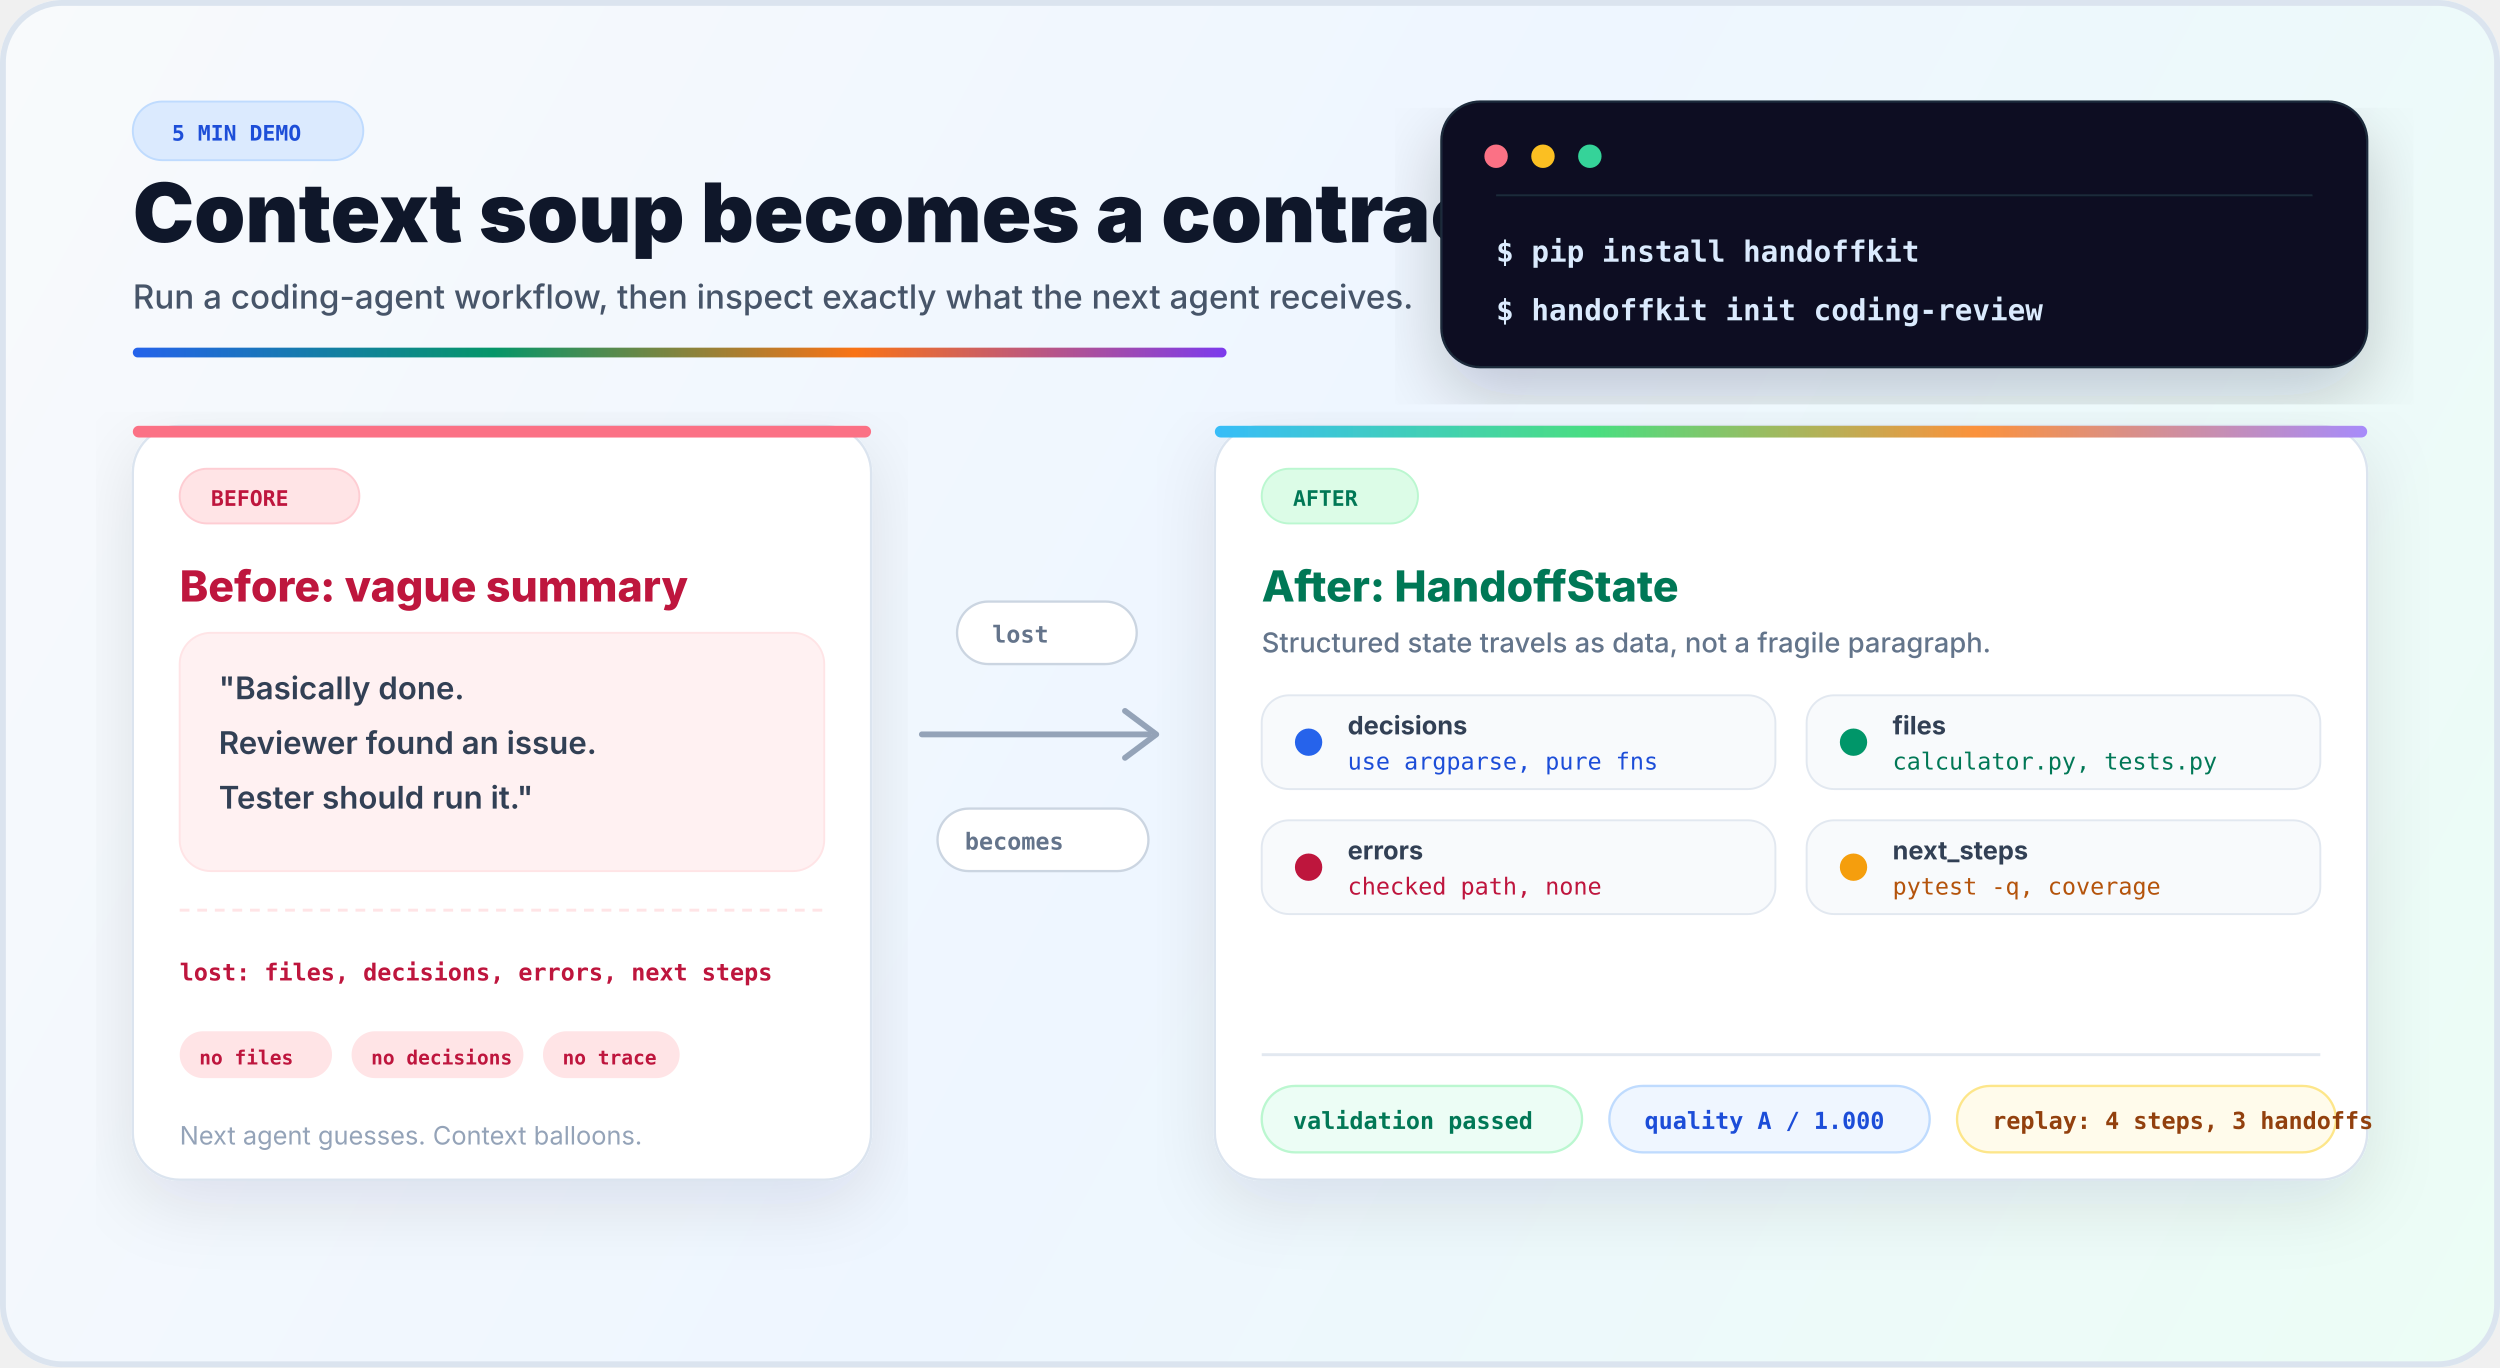
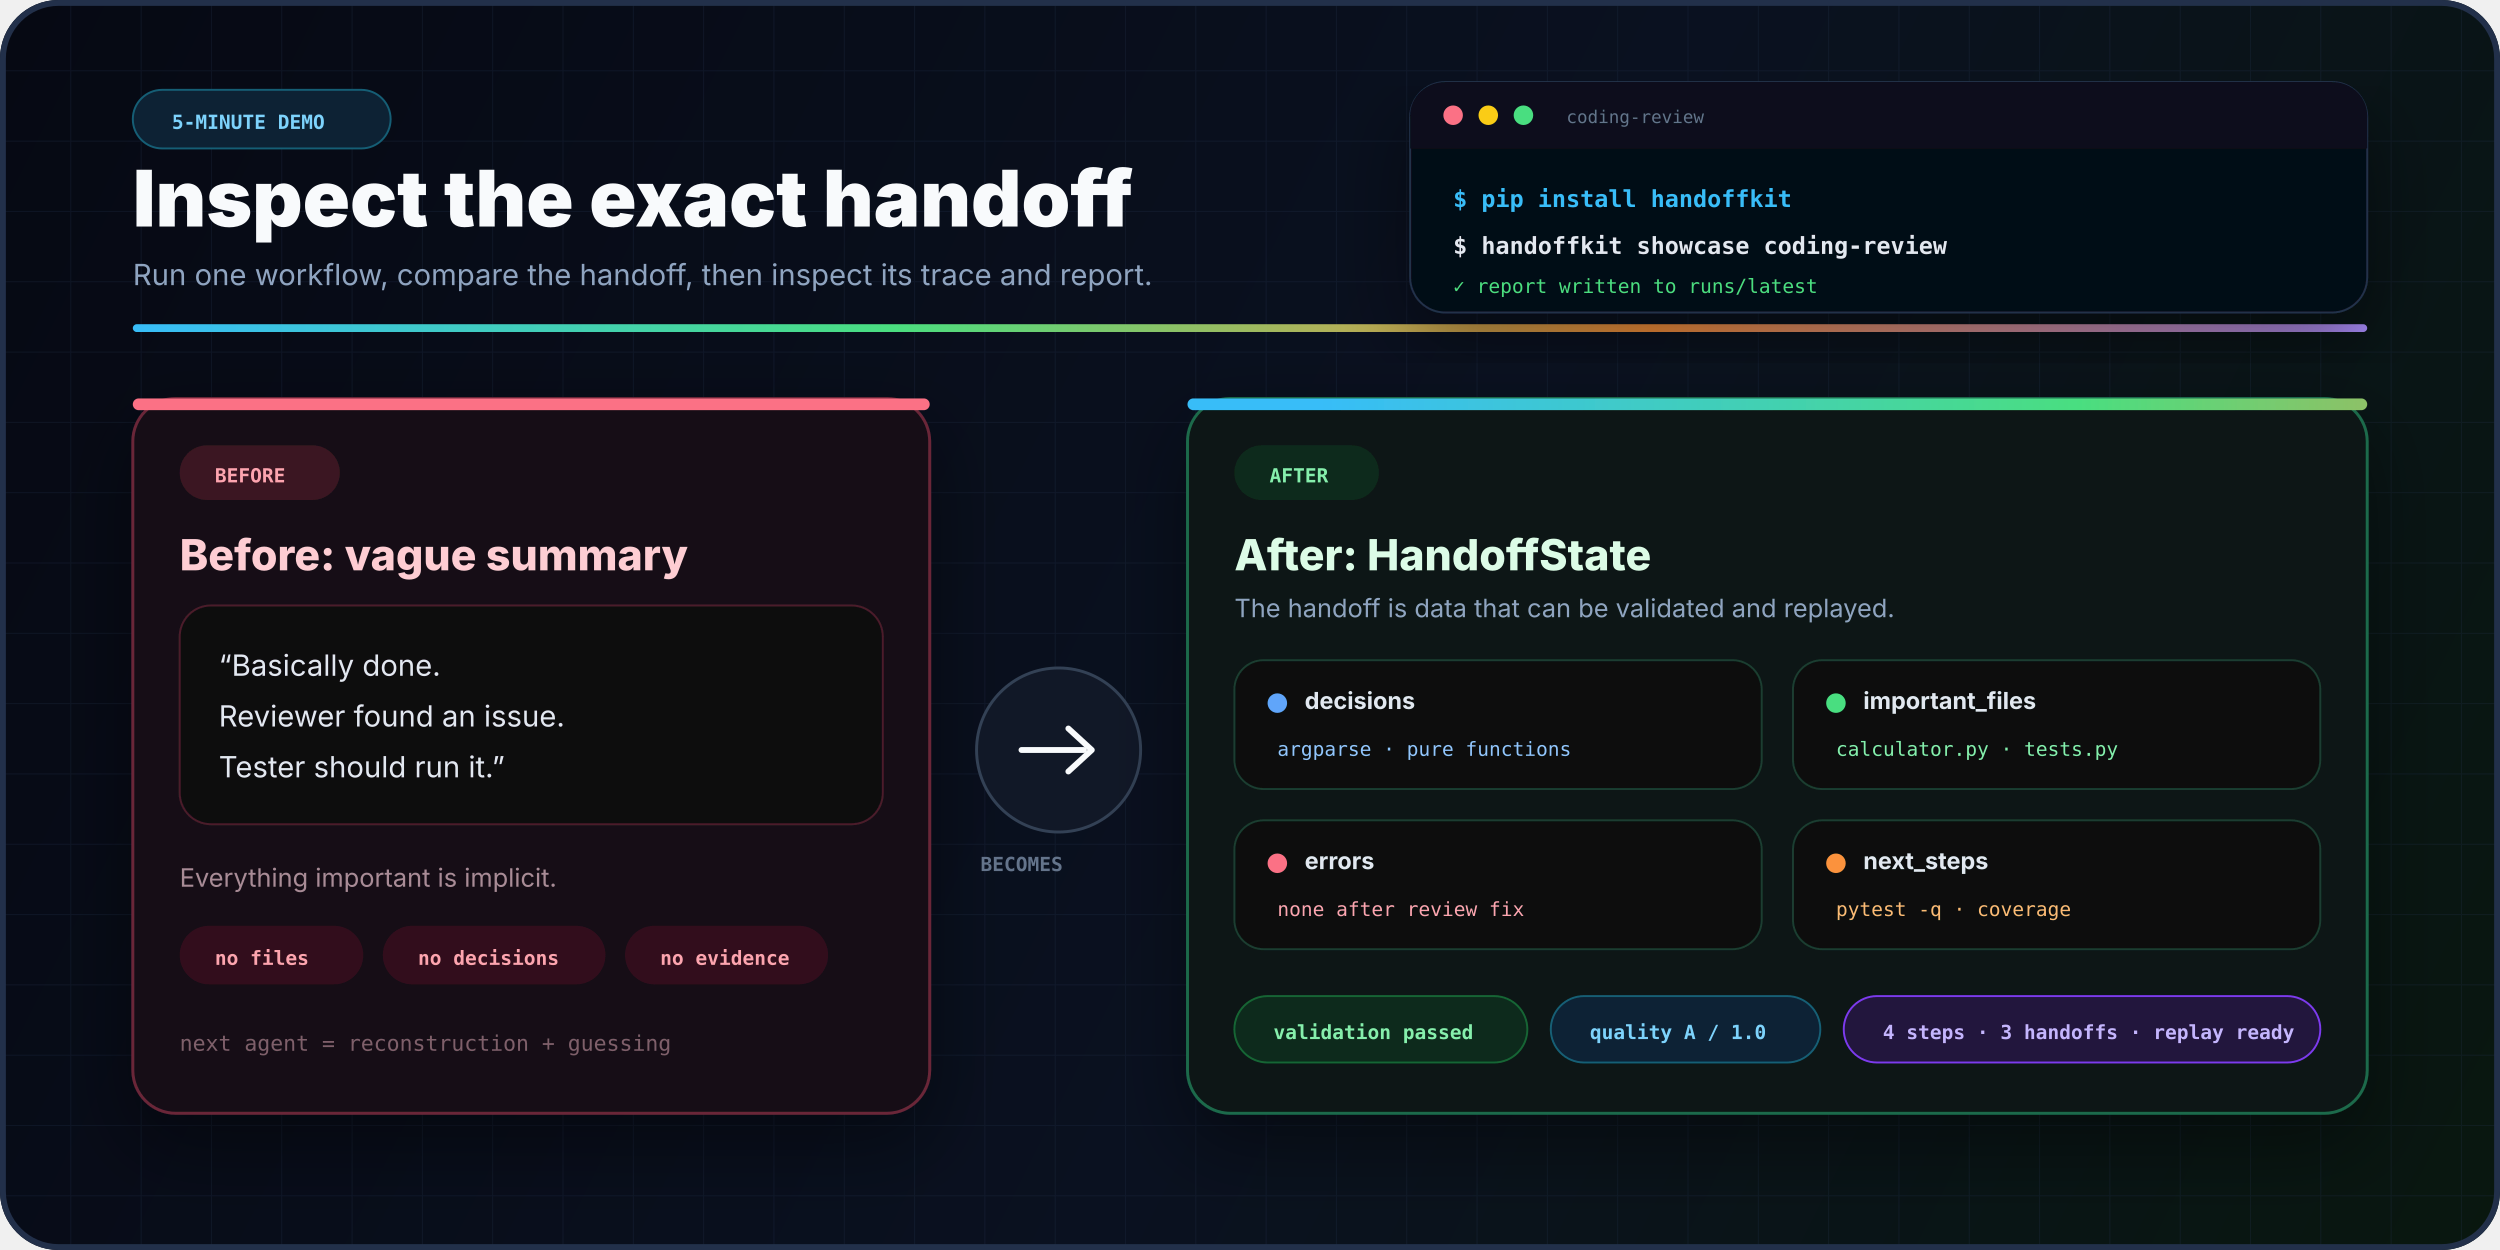
- <svg xmlns="http://www.w3.org/2000/svg" width="1280" height="700" viewBox="0 0 1280 700" role="img" aria-labelledby="title desc">
+ <svg xmlns="http://www.w3.org/2000/svg" width="1280" height="640" viewBox="0 0 1280 640" role="img" aria-labelledby="title desc">
  <defs>
-     <linearGradient id="bg" x1="0" y1="0" x2="1280" y2="700" gradientUnits="userSpaceOnUse">
-       <stop stop-color="#f8fafc" />
-       <stop offset="0.5" stop-color="#eef6ff" />
-       <stop offset="1" stop-color="#ecfdf5" />
+     <linearGradient id="bg" x1="0" y1="0" x2="1280" y2="640" gradientUnits="userSpaceOnUse">
+       <stop stop-color="#060913" />
+       <stop offset="0.55" stop-color="#0a1120" />
+       <stop offset="1" stop-color="#09170f" />
    </linearGradient>
-     <linearGradient id="accentH" x1="68" y1="0" x2="628" y2="0" gradientUnits="userSpaceOnUse">
-       <stop stop-color="#2563eb" />
-       <stop offset="0.33" stop-color="#059669" />
-       <stop offset="0.66" stop-color="#f97316" />
-       <stop offset="1" stop-color="#7c3aed" />
+     <linearGradient id="accent" x1="68" y1="0" x2="1212" y2="0" gradientUnits="userSpaceOnUse">
+       <stop stop-color="#38bdf8" />
+       <stop offset="0.34" stop-color="#4ade80" />
+       <stop offset="0.68" stop-color="#fb923c" />
+       <stop offset="1" stop-color="#a78bfa" />
    </linearGradient>
-     <filter id="cardShadow" x="-5%" y="-5%" width="110%" height="118%">
-       <feDropShadow dx="0" dy="12" stdDeviation="18" flood-color="#0f172a" flood-opacity="0.10" />
-     </filter>
-     <filter id="termShadow" x="-5%" y="-8%" width="110%" height="122%">
-       <feDropShadow dx="0" dy="14" stdDeviation="18" flood-color="#0f172a" flood-opacity="0.20" />
+     <pattern id="grid" width="36" height="36" patternUnits="userSpaceOnUse">
+       <path d="M36 0H0V36" fill="none" stroke="#21304a" stroke-opacity="0.28" />
+     </pattern>
+     <filter id="shadow" x="-10%" y="-12%" width="120%" height="134%">
+       <feDropShadow dx="0" dy="16" stdDeviation="20" flood-color="#000" flood-opacity="0.42" />
    </filter>
    <style>
-       .f  { font-family: Inter, ui-sans-serif, system-ui, sans-serif; }
-       .m  { font-family: ui-monospace, SFMono-Regular, Menlo, Consolas, monospace; }
+       .sans { font-family: Inter, ui-sans-serif, system-ui, -apple-system, BlinkMacSystemFont, "Segoe UI", sans-serif; }
+       .mono { font-family: ui-monospace, "SFMono-Regular", Menlo, Consolas, monospace; }
    </style>
  </defs>
-   <rect width="1280" height="700" rx="32" fill="url(#bg)" />
-   <rect x="1.5" y="1.5" width="1277" height="697" rx="30.5" fill="none" stroke="#dbe4ef" stroke-width="3" />
-   <rect x="68" y="52" width="118" height="30" rx="15" fill="#dbeafe" stroke="#bfdbfe" stroke-width="1" />
-   <text x="88" y="72" class="m" font-size="11" font-weight="800" fill="#1d4ed8">5 MIN DEMO</text>
-   <text x="68" y="124" class="f" font-size="42" font-weight="860" fill="#0f172a">Context soup becomes a contract</text>
-   <text x="68" y="158" class="f" font-size="17" font-weight="500" fill="#475569">Run a coding-agent workflow, then inspect exactly what the next agent receives.</text>
-   <rect x="68" y="178" width="560" height="5" rx="2.5" fill="url(#accentH)" />
-   <g transform="translate(738 52)" filter="url(#termShadow)">
-     <rect width="474" height="136" rx="20" fill="#0b1020" stroke="#1e293b" stroke-width="1.2" />
-     <circle cx="28" cy="28" r="6" fill="#fb7185" />
-     <circle cx="52" cy="28" r="6" fill="#fbbf24" />
-     <circle cx="76" cy="28" r="6" fill="#34d399" />
-     <line x1="28" y1="48" x2="446" y2="48" stroke="#1e293b" stroke-width="1" />
-     <text x="28" y="82" class="m" font-size="15" font-weight="700" fill="#dbeafe">$ pip install handoffkit</text>
-     <text x="28" y="112" class="m" font-size="15" font-weight="700" fill="#dbeafe">$ handoffkit init coding-review</text>
+   <rect width="1280" height="640" rx="30" fill="url(#bg)" />
+   <rect width="1280" height="640" rx="30" fill="url(#grid)" />
+   <rect x="1.5" y="1.5" width="1277" height="637" rx="28.5" fill="none" stroke="#22304a" stroke-width="3" />
+   <rect x="68" y="46" width="132" height="30" rx="15" fill="#0d2234" stroke="#155e75" />
+   <text x="88" y="66" class="mono" font-size="10" font-weight="800" fill="#7dd3fc">5-MINUTE DEMO</text>
+   <text x="68" y="116" class="sans" font-size="40" font-weight="850" fill="#f8fafc">Inspect the exact handoff</text>
+   <text x="68" y="146" class="sans" font-size="15" fill="#8fa4c0">Run one workflow, compare the handoff, then inspect its trace and report.</text>
+   <rect x="68" y="166" width="1144" height="4" rx="2" fill="url(#accent)" />
+   <g transform="translate(722 42)" filter="url(#shadow)">
+     <rect width="490" height="118" rx="18" fill="#050a13" stroke="#22304a" />
+     <rect width="490" height="34" rx="18" fill="#0a101c" />
+     <rect y="17" width="490" height="17" fill="#0a101c" />
+     <circle cx="22" cy="17" r="5" fill="#fb7185" />
+     <circle cx="40" cy="17" r="5" fill="#facc15" />
+     <circle cx="58" cy="17" r="5" fill="#4ade80" />
+     <text x="80" y="21" class="mono" font-size="9" fill="#64748b">coding-review</text>
+     <text x="22" y="64" class="mono" font-size="12" font-weight="700" fill="#38bdf8">$ pip install handoffkit</text>
+     <text x="22" y="88" class="mono" font-size="12" font-weight="700" fill="#e2e8f0">$ handoffkit showcase coding-review</text>
+     <text x="22" y="108" class="mono" font-size="10" fill="#4ade80">✓ report written to runs/latest</text>
  </g>
-   <g transform="translate(68 218)" filter="url(#cardShadow)">
-     <rect width="378" height="386" rx="24" fill="#ffffff" stroke="#dbe4ef" stroke-width="1.2" />
-     <rect width="378" height="6" rx="3" fill="#fb7185" />
-     <rect x="24" y="22" width="92" height="28" rx="14" fill="#ffe4e6" stroke="#fecdd3" stroke-width="1" />
-     <text x="40" y="41" class="m" font-size="11" font-weight="800" fill="#be123c">BEFORE</text>
-     <text x="24" y="90" class="f" font-size="22" font-weight="820" fill="#be123c">Before: vague summary</text>
-     <rect x="24" y="106" width="330" height="122" rx="16" fill="#fff1f2" stroke="#ffe4e6" stroke-width="1" />
-     <text x="44" y="140" class="f" font-size="16" font-weight="560" fill="#334155">"Basically done.</text>
-     <text x="44" y="168" class="f" font-size="16" font-weight="560" fill="#334155">Reviewer found an issue.</text>
-     <text x="44" y="196" class="f" font-size="16" font-weight="560" fill="#334155">Tester should run it."</text>
-     <line x1="24" y1="248" x2="354" y2="248" stroke="#ffe4e6" stroke-width="1.5" stroke-dasharray="5 4" />
-     <text x="24" y="284" class="m" font-size="12" font-weight="700" fill="#be123c">lost: files, decisions, errors, next steps</text>
-     <g transform="translate(24 310)">
-       <rect width="78" height="24" rx="12" fill="#ffe4e6" />
-       <text x="10" y="17" class="m" font-size="10" font-weight="700" fill="#be123c">no files</text>
-       <rect x="88" width="88" height="24" rx="12" fill="#ffe4e6" />
-       <text x="98" y="17" class="m" font-size="10" font-weight="700" fill="#be123c">no decisions</text>
-       <rect x="186" width="70" height="24" rx="12" fill="#ffe4e6" />
-       <text x="196" y="17" class="m" font-size="10" font-weight="700" fill="#be123c">no trace</text>
+   <g transform="translate(68 204)" filter="url(#shadow)">
+     <rect width="408" height="366" rx="22" fill="#161018" stroke="#6b2639" stroke-width="1.5" />
+     <rect width="408" height="6" rx="3" fill="#fb7185" />
+     <rect x="24" y="24" width="82" height="28" rx="14" fill="#3a1420" />
+     <text x="42" y="43" class="mono" font-size="10" font-weight="800" fill="#fda4af">BEFORE</text>
+     <text x="24" y="88" class="sans" font-size="22" font-weight="800" fill="#fecdd3">Before: vague summary</text>
+     <rect x="24" y="106" width="360" height="112" rx="16" fill="#100b11" stroke="#4b1c2a" />
+     <text x="44" y="142" class="sans" font-size="15" fill="#e2e8f0">“Basically done.</text>
+     <text x="44" y="168" class="sans" font-size="15" fill="#e2e8f0">Reviewer found an issue.</text>
+     <text x="44" y="194" class="sans" font-size="15" fill="#e2e8f0">Tester should run it.”</text>
+     <text x="24" y="250" class="sans" font-size="13" fill="#a98b96">Everything important is implicit.</text>
+     <g transform="translate(24 270)">
+       <rect width="94" height="30" rx="15" fill="#32111b" />
+       <text x="18" y="20" class="mono" font-size="10" font-weight="700" fill="#fda4af">no files</text>
+       <rect x="104" width="114" height="30" rx="15" fill="#32111b" />
+       <text x="122" y="20" class="mono" font-size="10" font-weight="700" fill="#fda4af">no decisions</text>
+       <rect x="228" width="104" height="30" rx="15" fill="#32111b" />
+       <text x="246" y="20" class="mono" font-size="10" font-weight="700" fill="#fda4af">no evidence</text>
    </g>
-     <text x="24" y="368" class="f" font-size="13" fill="#94a3b8">Next agent guesses. Context balloons.</text>
+     <text x="24" y="334" class="mono" font-size="11" fill="#7f5f6a">next agent = reconstruction + guessing</text>
  </g>
-   <g transform="translate(472 376)">
-     <rect x="18" y="-68" width="92" height="32" rx="16" fill="#fff" stroke="#cbd5e1" stroke-width="1.2" />
-     <text x="36" y="-47" class="m" font-size="12" font-weight="700" fill="#64748b">lost</text>
-     <line x1="0" y1="0" x2="116" y2="0" stroke="#94a3b8" stroke-width="3" stroke-linecap="round" />
-     <path d="M104 -12 L120 0 L104 12" fill="none" stroke="#94a3b8" stroke-width="3" stroke-linecap="round" stroke-linejoin="round" />
-     <rect x="8" y="38" width="108" height="32" rx="16" fill="#fff" stroke="#cbd5e1" stroke-width="1.2" />
-     <text x="22" y="59" class="m" font-size="12" font-weight="700" fill="#64748b">becomes</text>
+   <g transform="translate(500 342)">
+     <circle cx="42" cy="42" r="42" fill="#111827" stroke="#334155" stroke-width="1.5" />
+     <path d="M23 42H55" stroke="#f8fafc" stroke-width="3" stroke-linecap="round" />
+     <path d="M47 31L59 42L47 53" fill="none" stroke="#f8fafc" stroke-width="3" stroke-linecap="round" stroke-linejoin="round" />
+     <text x="2" y="104" class="mono" font-size="10" font-weight="700" fill="#64748b">BECOMES</text>
  </g>
-   <g transform="translate(622 218)" filter="url(#cardShadow)">
-     <rect width="590" height="386" rx="24" fill="#ffffff" stroke="#dbe4ef" stroke-width="1.2" />
-     <defs>
-       <linearGradient id="afterBar" x1="0" y1="0" x2="1" y2="0">
-         <stop stop-color="#38bdf8" />
-         <stop offset="0.33" stop-color="#4ade80" />
-         <stop offset="0.66" stop-color="#fb923c" />
-         <stop offset="1" stop-color="#a78bfa" />
-       </linearGradient>
-     </defs>
-     <rect width="590" height="6" rx="3" fill="url(#afterBar)" />
-     <rect x="24" y="22" width="80" height="28" rx="14" fill="#dcfce7" stroke="#bbf7d0" stroke-width="1" />
-     <text x="40" y="41" class="m" font-size="11" font-weight="800" fill="#047857">AFTER</text>
-     <text x="24" y="90" class="f" font-size="22" font-weight="820" fill="#047857">After: HandoffState</text>
-     <text x="24" y="116" class="f" font-size="14" font-weight="500" fill="#64748b">Structured state travels as data, not a fragile paragraph.</text>
-     <g transform="translate(24 138)">
-       <rect width="263" height="48" rx="14" fill="#f8fafc" stroke="#e2e8f0" stroke-width="1" />
-       <circle cx="24" cy="24" r="7" fill="#2563eb" />
-       <text x="44" y="20" class="f" font-size="13" font-weight="700" fill="#334155">decisions</text>
-       <text x="44" y="38" class="m" font-size="12" fill="#1d4ed8">use argparse, pure fns</text>
-       <rect x="279" width="263" height="48" rx="14" fill="#f8fafc" stroke="#e2e8f0" stroke-width="1" />
-       <circle cx="303" cy="24" r="7" fill="#059669" />
-       <text x="323" y="20" class="f" font-size="13" font-weight="700" fill="#334155">files</text>
-       <text x="323" y="38" class="m" font-size="12" fill="#047857">calculator.py, tests.py</text>
-       <rect y="64" width="263" height="48" rx="14" fill="#f8fafc" stroke="#e2e8f0" stroke-width="1" />
-       <circle cx="24" cy="88" r="7" fill="#be123c" />
-       <text x="44" y="84" class="f" font-size="13" font-weight="700" fill="#334155">errors</text>
-       <text x="44" y="102" class="m" font-size="12" fill="#be123c">checked path, none</text>
-       <rect x="279" y="64" width="263" height="48" rx="14" fill="#f8fafc" stroke="#e2e8f0" stroke-width="1" />
-       <circle cx="303" cy="88" r="7" fill="#f59e0b" />
-       <text x="323" y="84" class="f" font-size="13" font-weight="700" fill="#334155">next_steps</text>
-       <text x="323" y="102" class="m" font-size="12" fill="#b45309">pytest -q, coverage</text>
+   <g transform="translate(608 204)" filter="url(#shadow)">
+     <rect width="604" height="366" rx="22" fill="#0b1714" stroke="#1f6a4b" stroke-width="1.5" />
+     <rect width="604" height="6" rx="3" fill="url(#accent)" />
+     <rect x="24" y="24" width="74" height="28" rx="14" fill="#0b2b1c" />
+     <text x="42" y="43" class="mono" font-size="10" font-weight="800" fill="#86efac">AFTER</text>
+     <text x="24" y="88" class="sans" font-size="22" font-weight="800" fill="#dcfce7">After: HandoffState</text>
+     <text x="24" y="112" class="sans" font-size="13" fill="#8fa4c0">The handoff is data that can be validated and replayed.</text>
+     <g transform="translate(24 134)">
+       <rect width="270" height="66" rx="15" fill="#07100e" stroke="#1b3d30" />
+       <circle cx="22" cy="22" r="5" fill="#60a5fa" />
+       <text x="36" y="25" class="sans" font-size="12" font-weight="700" fill="#e2e8f0">decisions</text>
+       <text x="22" y="49" class="mono" font-size="10" fill="#93c5fd">argparse · pure functions</text>
+       <rect x="286" width="270" height="66" rx="15" fill="#07100e" stroke="#1b3d30" />
+       <circle cx="308" cy="22" r="5" fill="#4ade80" />
+       <text x="322" y="25" class="sans" font-size="12" font-weight="700" fill="#e2e8f0">important_files</text>
+       <text x="308" y="49" class="mono" font-size="10" fill="#86efac">calculator.py · tests.py</text>
+       <rect y="82" width="270" height="66" rx="15" fill="#07100e" stroke="#1b3d30" />
+       <circle cx="22" cy="104" r="5" fill="#fb7185" />
+       <text x="36" y="107" class="sans" font-size="12" font-weight="700" fill="#e2e8f0">errors</text>
+       <text x="22" y="131" class="mono" font-size="10" fill="#fda4af">none after review fix</text>
+       <rect x="286" y="82" width="270" height="66" rx="15" fill="#07100e" stroke="#1b3d30" />
+       <circle cx="308" cy="104" r="5" fill="#fb923c" />
+       <text x="322" y="107" class="sans" font-size="12" font-weight="700" fill="#e2e8f0">next_steps</text>
+       <text x="308" y="131" class="mono" font-size="10" fill="#fdba74">pytest -q · coverage</text>
    </g>
-     <line x1="24" y1="322" x2="566" y2="322" stroke="#e2e8f0" stroke-width="1.5" />
-     <g transform="translate(24 338)">
-       <rect width="164" height="34" rx="17" fill="#ecfdf5" stroke="#bbf7d0" stroke-width="1.2" />
-       <text x="16" y="22" class="m" font-size="12" font-weight="700" fill="#047857">validation passed</text>
-       <rect x="178" width="164" height="34" rx="17" fill="#eff6ff" stroke="#bfdbfe" stroke-width="1.2" />
-       <text x="196" y="22" class="m" font-size="12" font-weight="700" fill="#1d4ed8">quality A / 1.000</text>
-       <rect x="356" width="194" height="34" rx="17" fill="#fffbeb" stroke="#fde68a" stroke-width="1.2" />
-       <text x="374" y="22" class="m" font-size="12" font-weight="700" fill="#92400e">replay: 4 steps, 3 handoffs</text>
+     <g transform="translate(24 306)">
+       <rect width="150" height="34" rx="17" fill="#0b2b1c" stroke="#166534" />
+       <text x="20" y="22" class="mono" font-size="10" font-weight="800" fill="#86efac">validation passed</text>
+       <rect x="162" width="138" height="34" rx="17" fill="#0d2234" stroke="#155e75" />
+       <text x="182" y="22" class="mono" font-size="10" font-weight="800" fill="#7dd3fc">quality A / 1.0</text>
+       <rect x="312" width="244" height="34" rx="17" fill="#22143d" stroke="#7c3aed" />
+       <text x="332" y="22" class="mono" font-size="10" font-weight="800" fill="#c4b5fd">4 steps · 3 handoffs · replay ready</text>
    </g>
  </g>
</svg>
